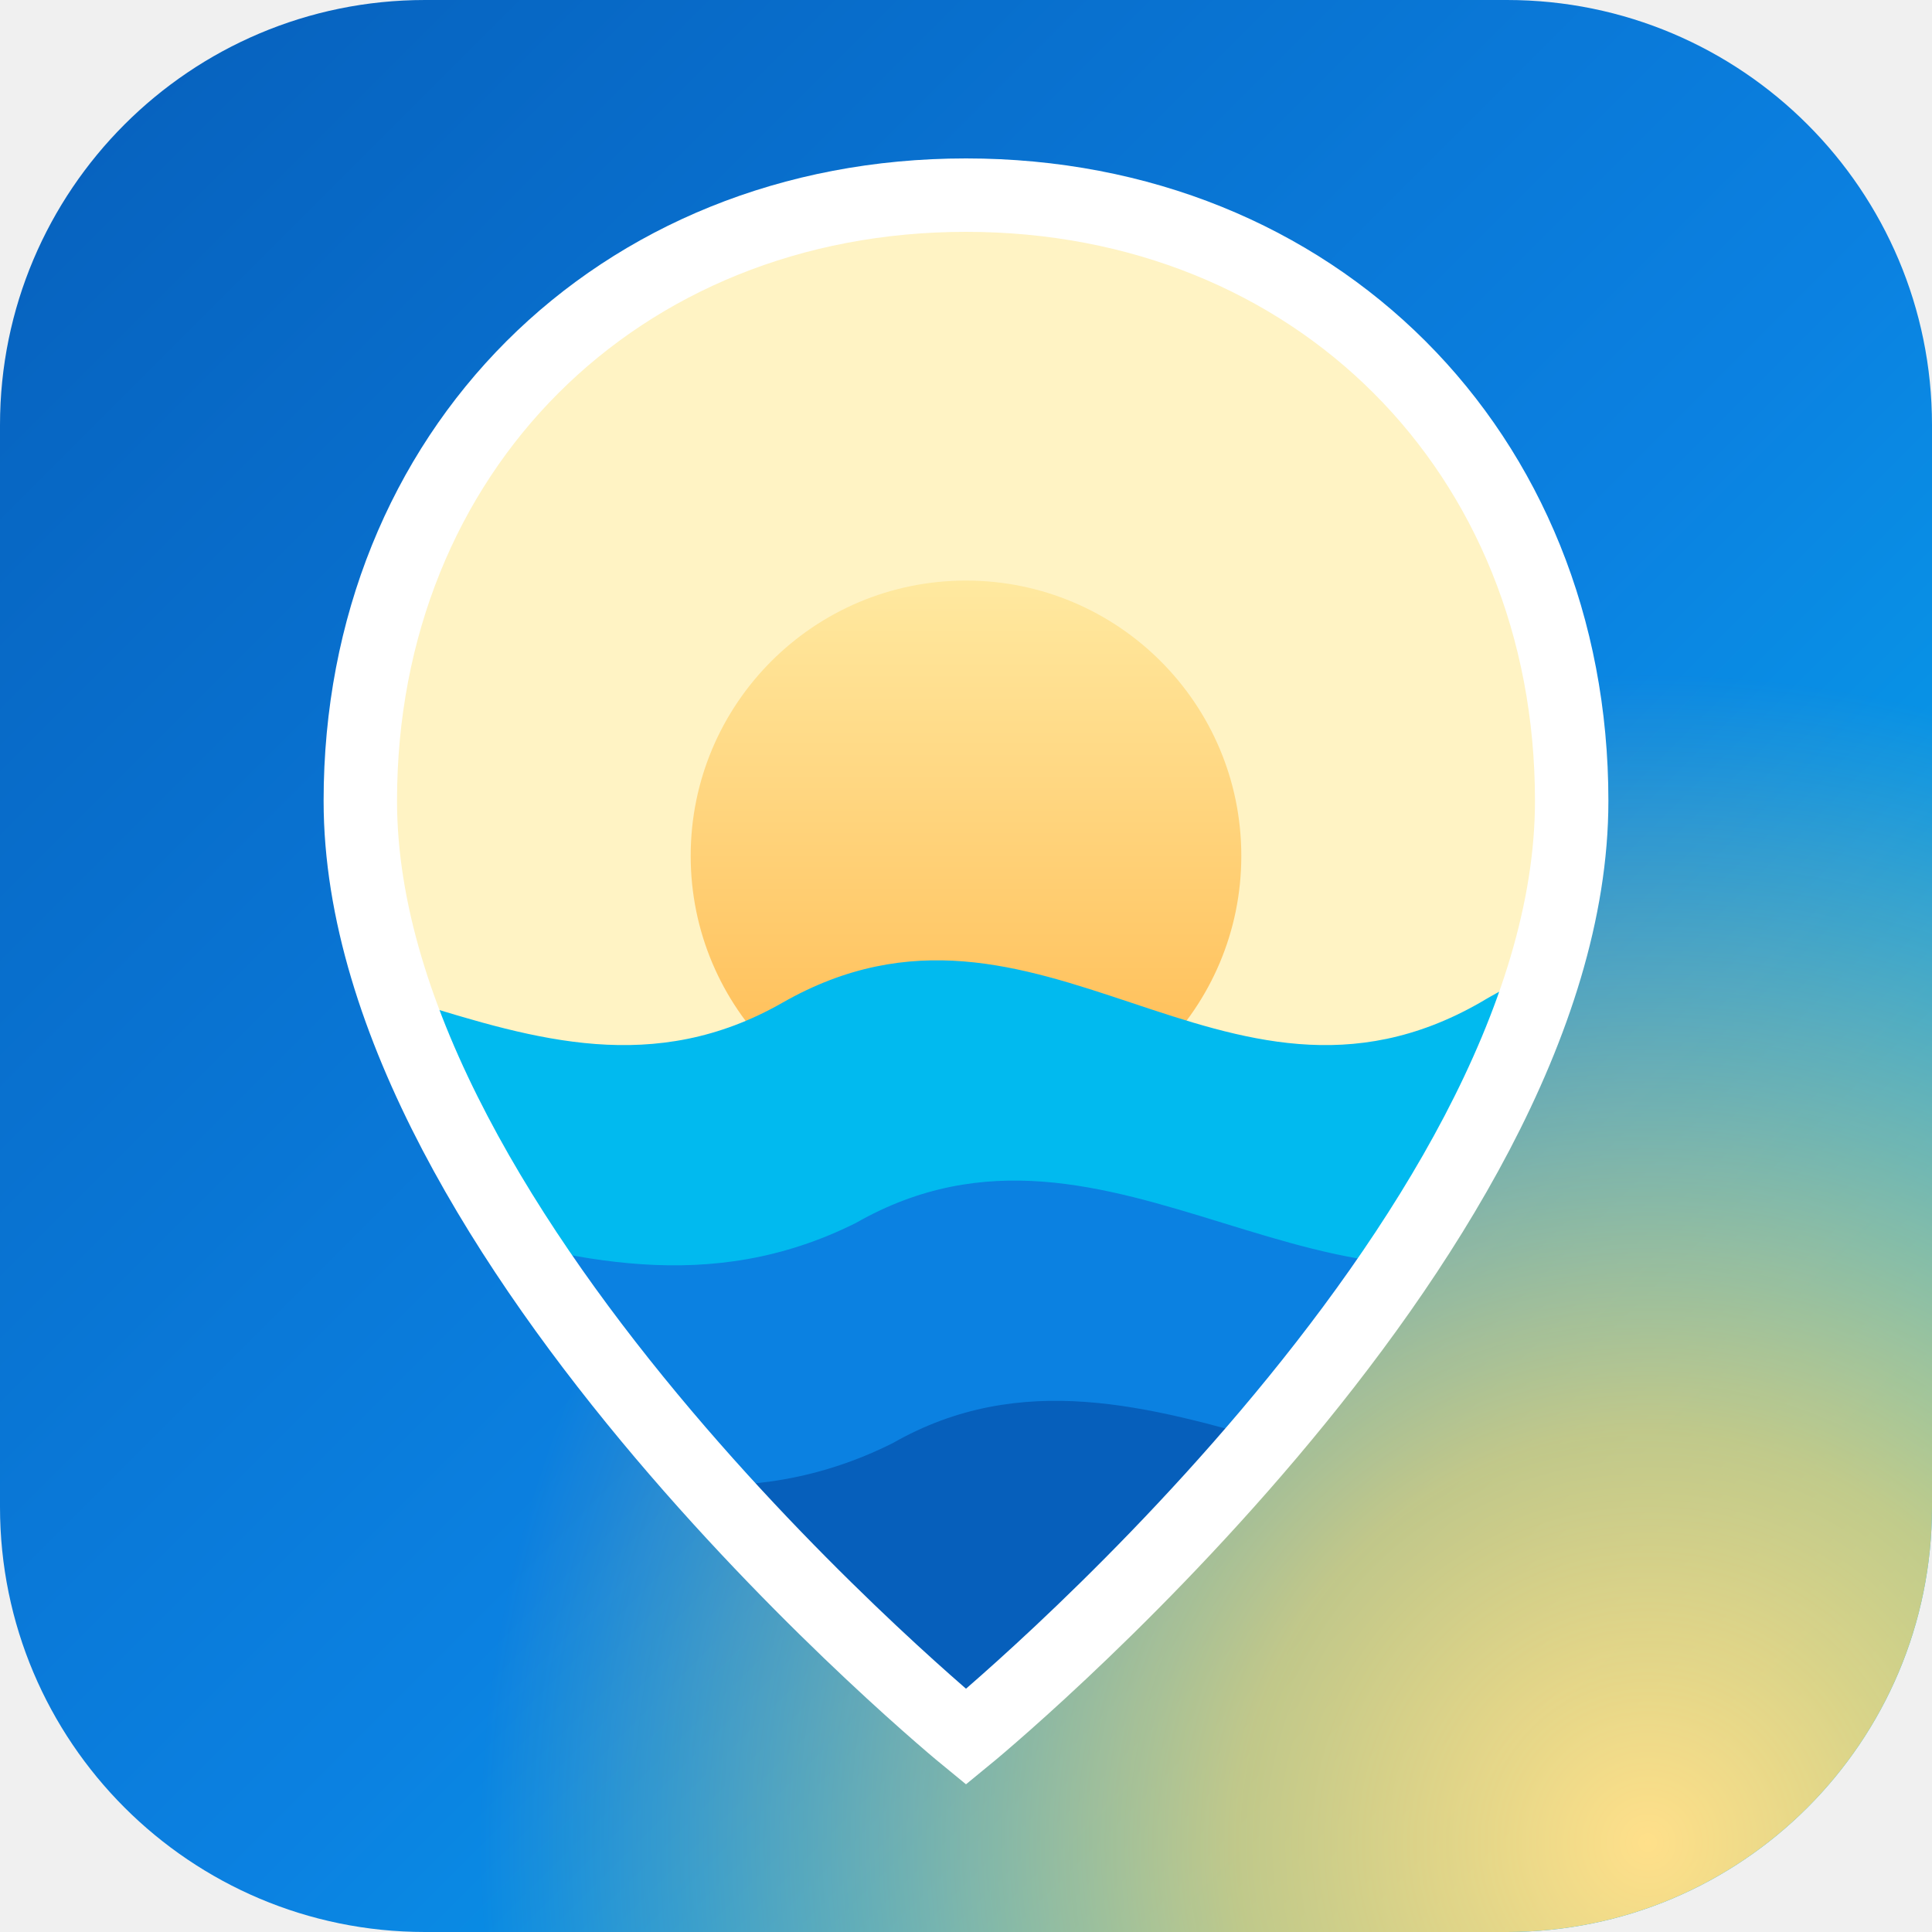
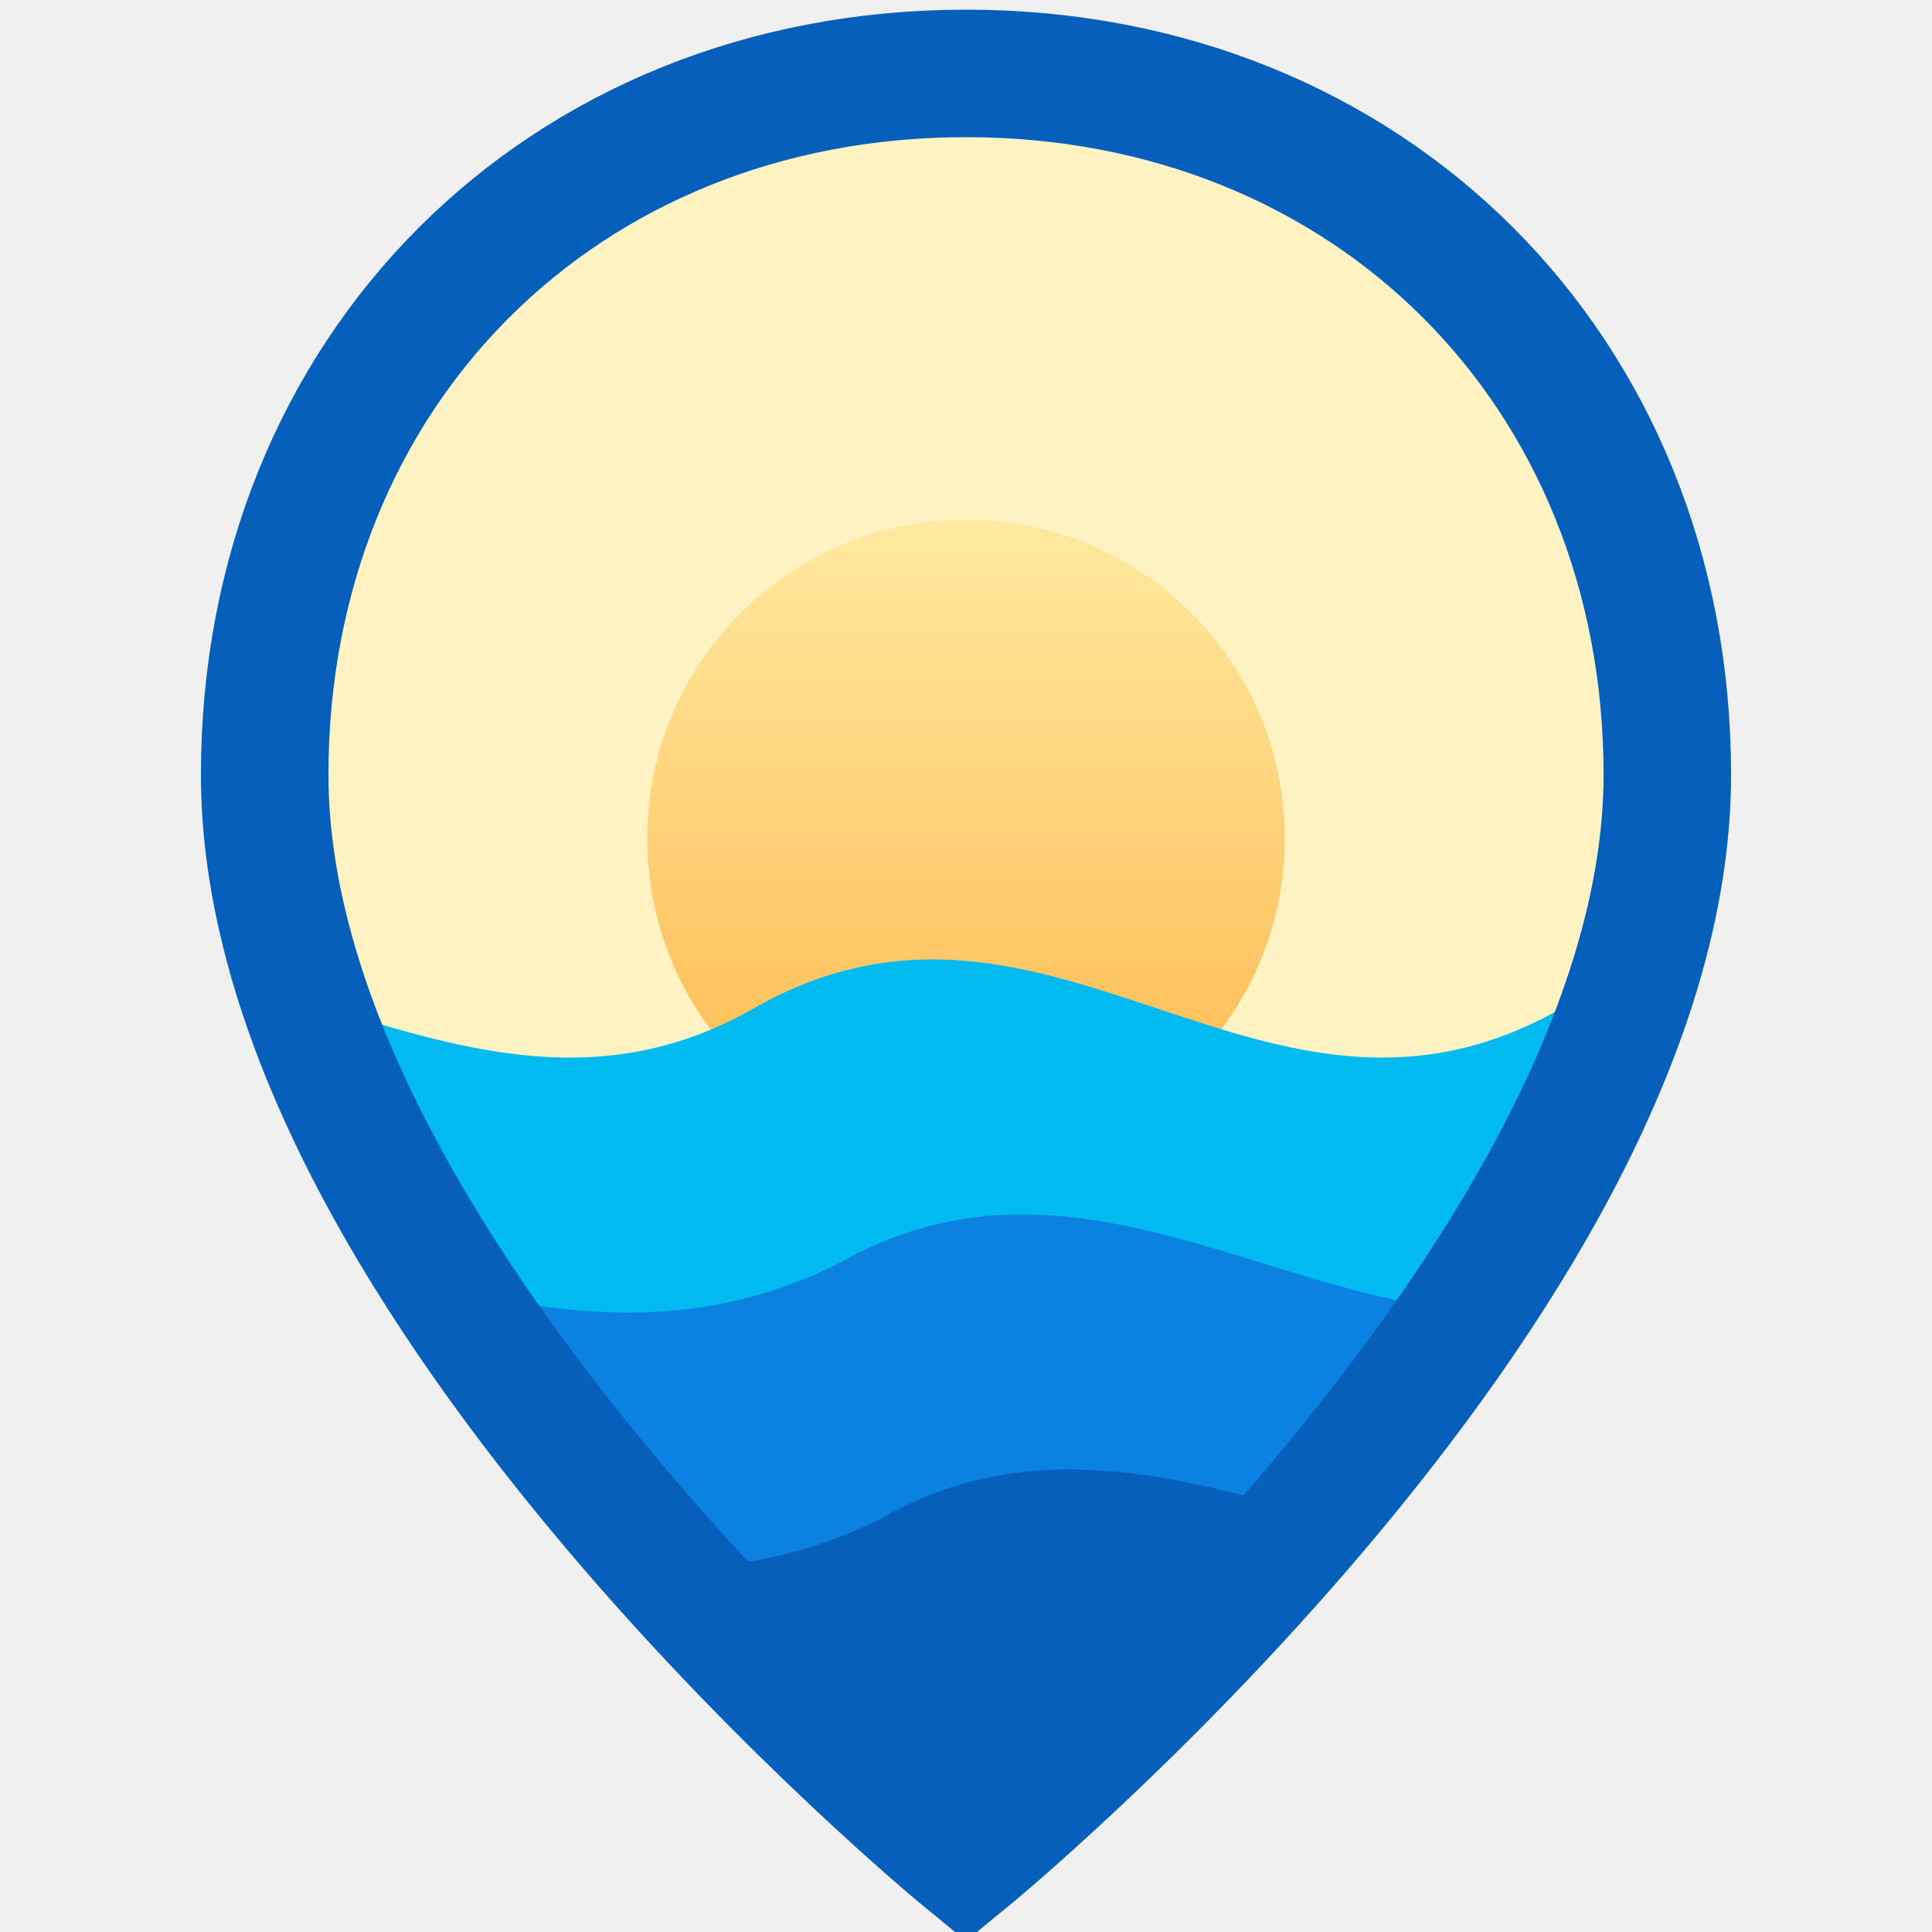
<svg xmlns="http://www.w3.org/2000/svg" width="64" height="64" viewBox="0 0 100 100">
  <defs>
    <linearGradient id="bg" x1="0" y1="0" x2="1" y2="1">
      <stop offset="0" stop-color="#065FBB" />
      <stop offset=".55" stop-color="#0B81E1" />
      <stop offset="1" stop-color="#01BAEF" />
    </linearGradient>
    <radialGradient id="sunglow" cx=".85" cy=".95" r=".6">
      <stop offset="0" stop-color="#FFE08A" />
      <stop offset=".35" stop-color="#FFD66B" stop-opacity=".75" />
      <stop offset="1" stop-color="#FFD66B" stop-opacity="0" />
    </radialGradient>
    <linearGradient id="sun" x1="0" y1="0" x2="0" y2="1">
      <stop offset="0" stop-color="#FFE9A0" />
      <stop offset="1" stop-color="#FFB84D" />
    </linearGradient>
    <clipPath id="pinclip">
      <path d="M50,8 C31,8 17,22 17,41 C17,65 50,92 50,92 C50,92 83,65 83,41 C83,22 69,8 50,8 Z" />
    </clipPath>
  </defs>
-   <clipPath id="r">
-     <rect width="100" height="100" rx="22" />
-   </clipPath>
-   <g clip-path="url(#r)">
-     <rect width="100" height="100" fill="url(#bg)" />
-     <rect width="100" height="100" fill="url(#sunglow)" />
-     <g transform="translate(50 50) scale(0.95) translate(-50 -50)">
-       <g clip-path="url(#pinclip)">
-         <rect x="0" y="0" width="100" height="100" fill="#FFF3C4" />
-         <circle cx="50" cy="44" r="15" fill="url(#sun)" />
-         <path d="M0,52 C14,44 26,60 40,52 C54,44 64,60 78,52 C88,46 96,50 100,52 L100,100 L0,100 Z" fill="#01BAEF" />
-         <path d="M0,64 C14,56 28,72 44,64 C58,56 70,72 84,64 C92,60 97,62 100,64 L100,100 L0,100 Z" fill="#0B81E1" />
-         <path d="M0,76 C16,68 30,84 46,76 C60,68 74,84 88,76 L100,76 L100,100 L0,100 Z" fill="#065FBB" />
-       </g>
-       <path d="M50,8 C31,8 17,22 17,41 C17,65 50,92 50,92 C50,92 83,65 83,41 C83,22 69,8 50,8 Z" fill="none" stroke="#fff" stroke-width="4" />
+   <g transform="translate(50 50) scale(1.1) translate(-50 -50)">
+     <g clip-path="url(#pinclip)">
+       <rect x="0" y="0" width="100" height="100" fill="#FFF3C4" />
+       <circle cx="50" cy="44" r="15" fill="url(#sun)" />
+       <path d="M0,52 C14,44 26,60 40,52 C54,44 64,60 78,52 C88,46 96,50 100,52 L100,100 L0,100 Z" fill="#01BAEF" />
+       <path d="M0,64 C14,56 28,72 44,64 C58,56 70,72 84,64 C92,60 97,62 100,64 L100,100 L0,100 Z" fill="#0B81E1" />
+       <path d="M0,76 C16,68 30,84 46,76 C60,68 74,84 88,76 L100,76 L100,100 L0,100 Z" fill="#065FBB" />
    </g>
+     <path d="M50,8 C31,8 17,22 17,41 C17,65 50,92 50,92 C50,92 83,65 83,41 C83,22 69,8 50,8 Z" fill="none" stroke="#065FBB" stroke-width="6" />
  </g>
</svg>
